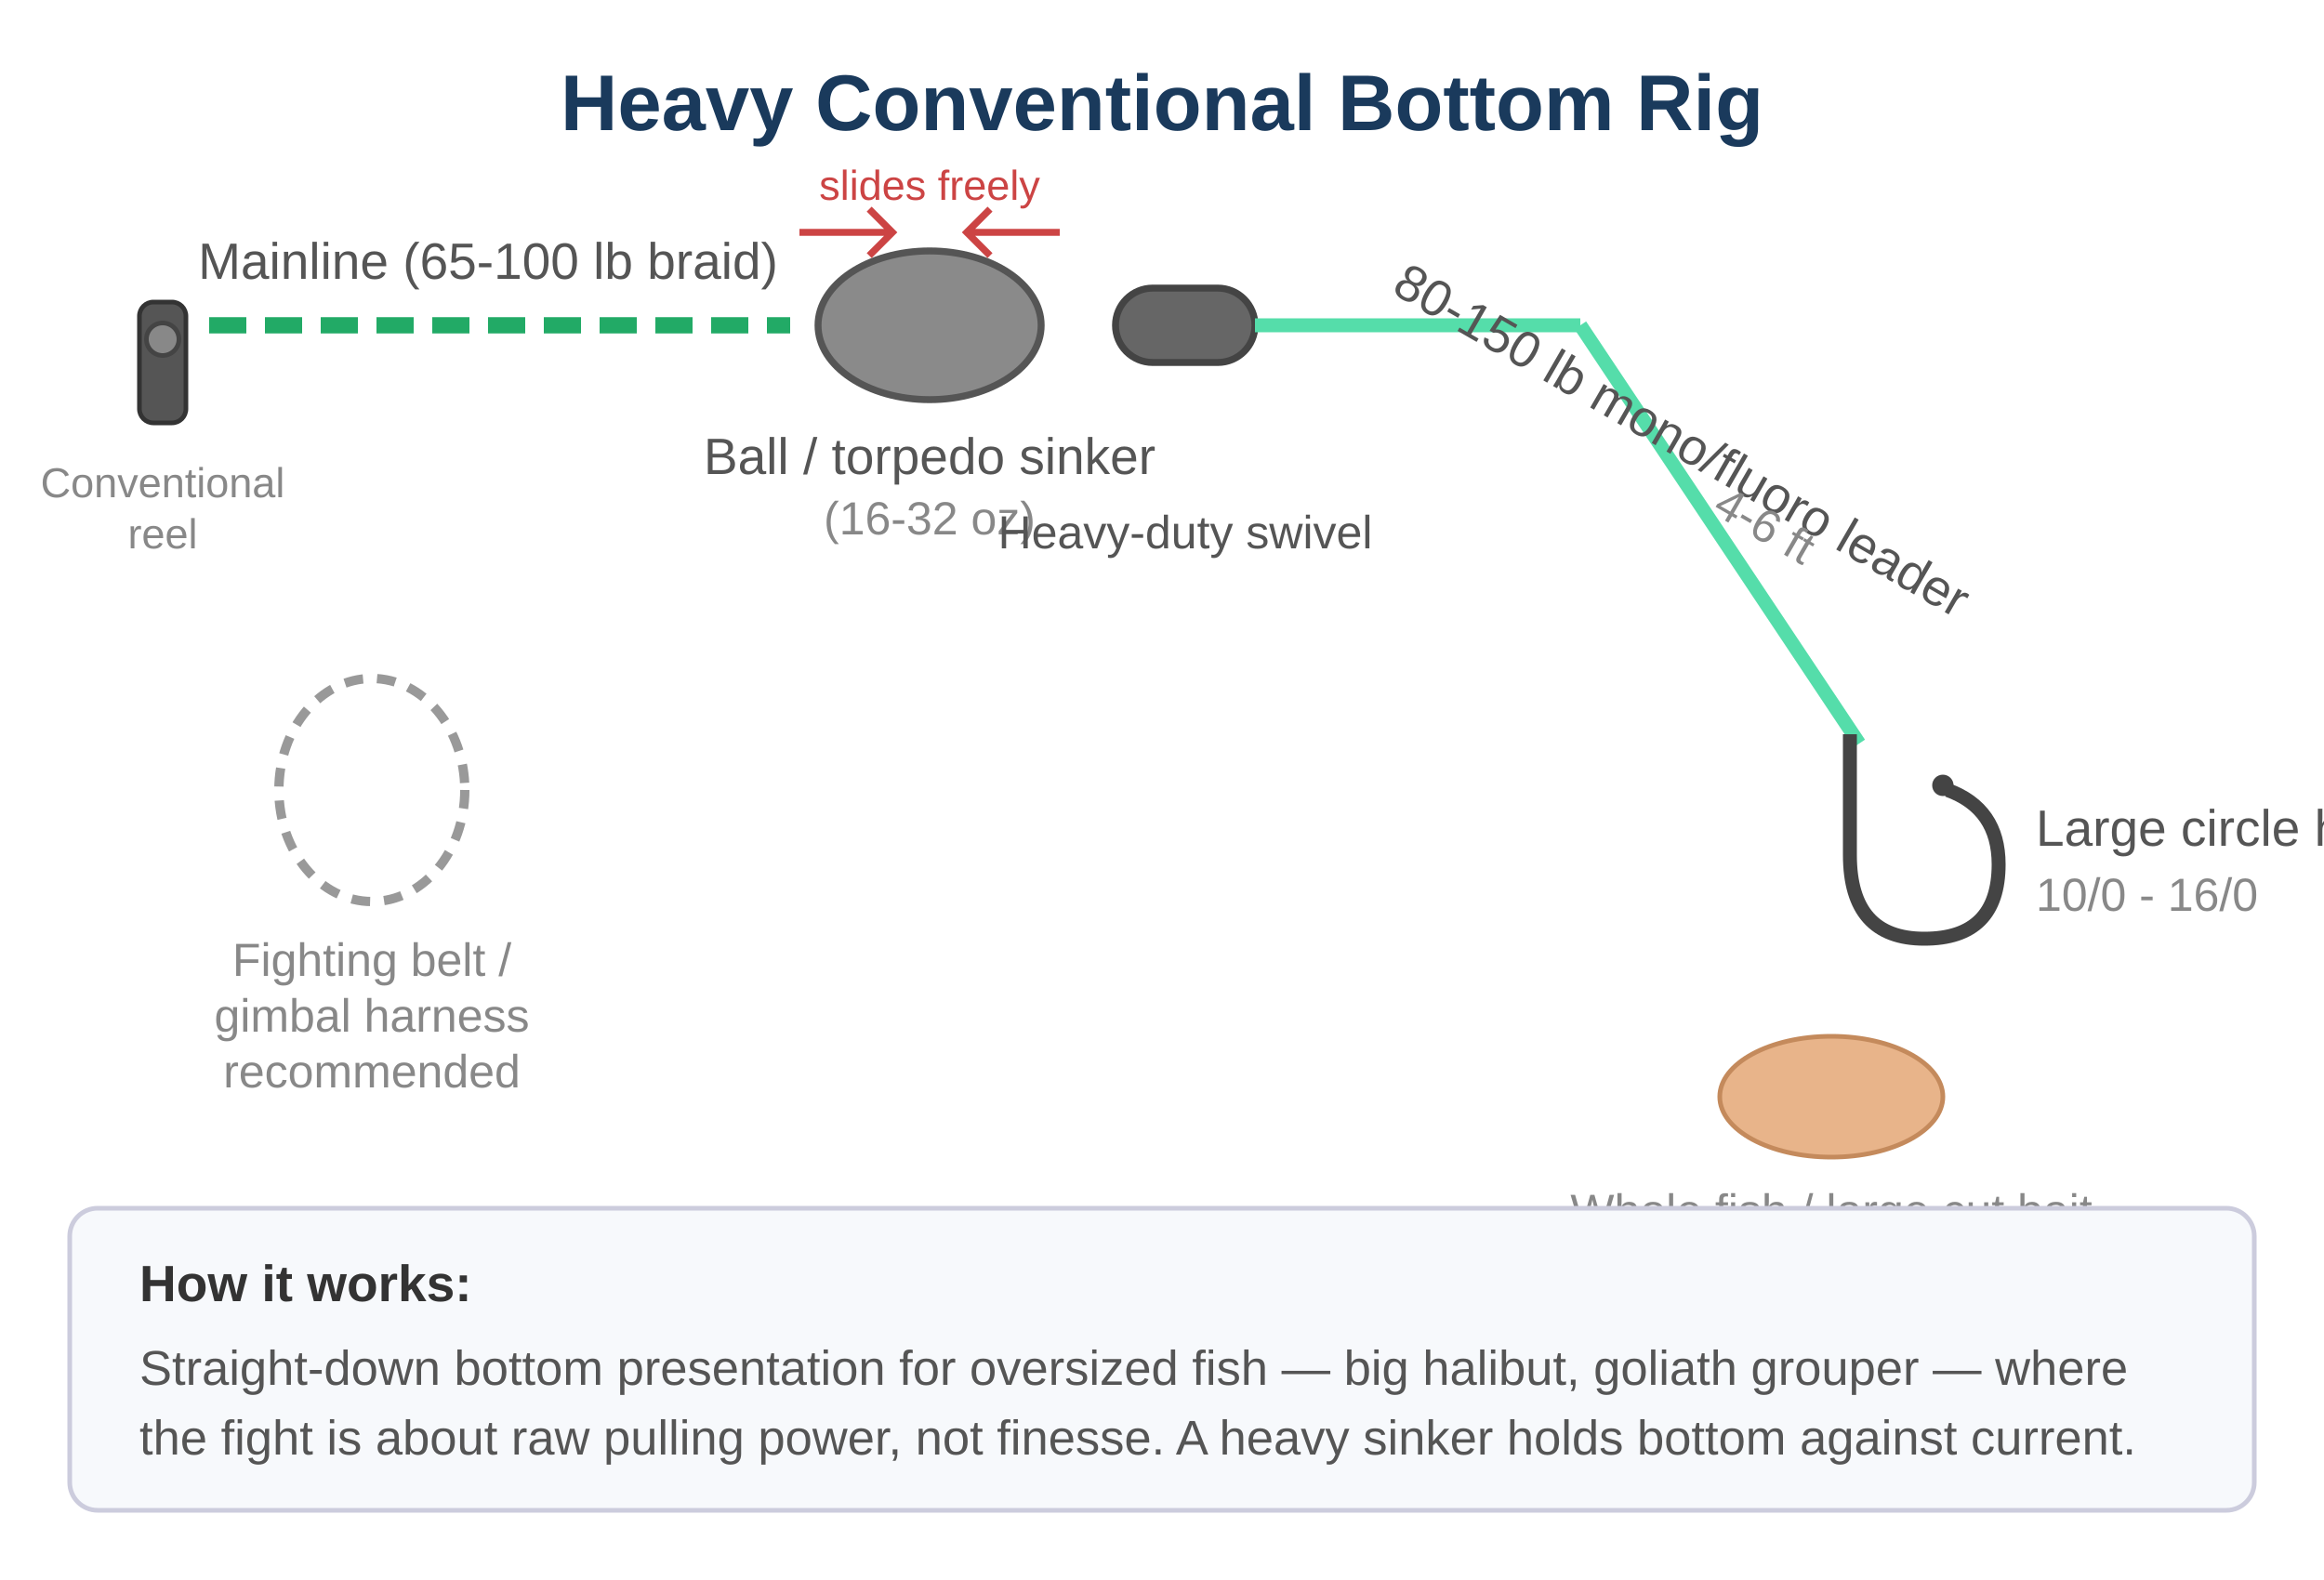
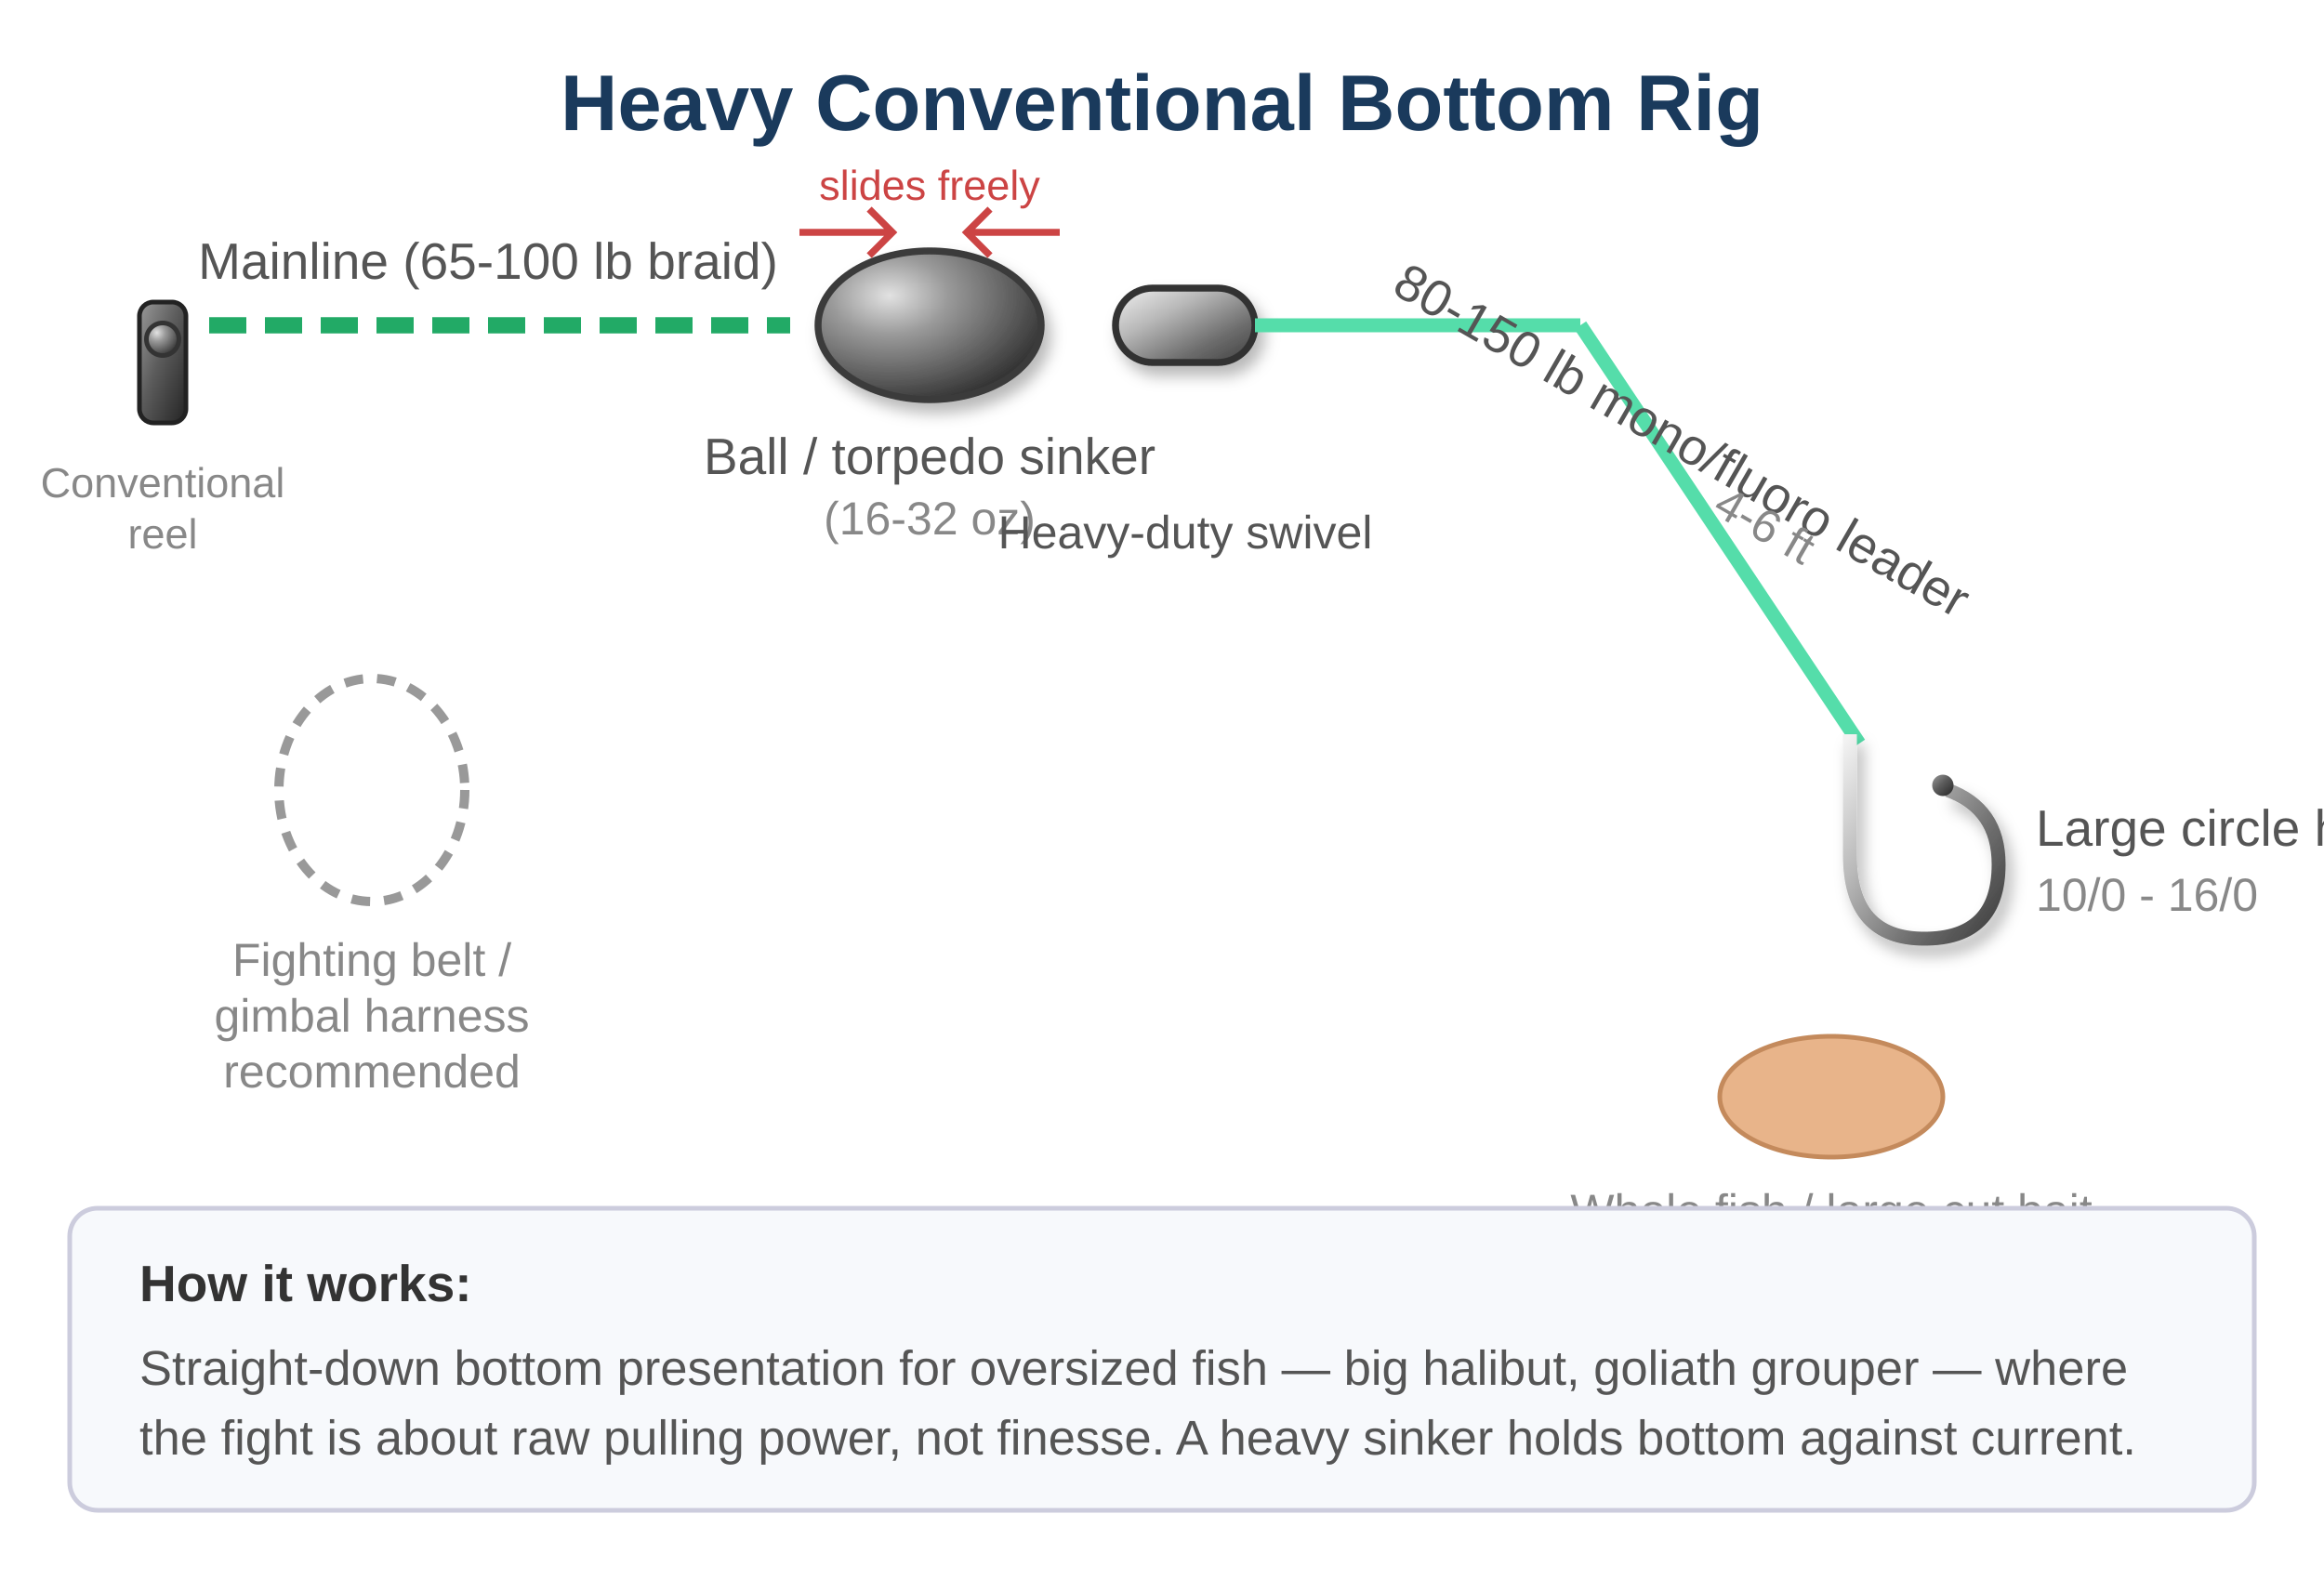
<svg xmlns="http://www.w3.org/2000/svg" viewBox="0 0 500 340" font-family="Arial, sans-serif">
+   <defs>
+     <linearGradient id="steelGrad" x1="0%" y1="0%" x2="100%" y2="100%">
+       <stop offset="0%" stop-color="#f2f2f2" />
+       <stop offset="35%" stop-color="#b8b8b8" />
+       <stop offset="70%" stop-color="#6e6e6e" />
+       <stop offset="100%" stop-color="#3d3d3d" />
+     </linearGradient>
+     <linearGradient id="steelGradDark" x1="0%" y1="0%" x2="100%" y2="100%">
+       <stop offset="0%" stop-color="#9a9a9a" />
+       <stop offset="45%" stop-color="#5c5c5c" />
+       <stop offset="100%" stop-color="#242424" />
+     </linearGradient>
+     <radialGradient id="leadGrad" cx="32%" cy="30%" r="75%">
+       <stop offset="0%" stop-color="#e2e2e2" />
+       <stop offset="35%" stop-color="#9a9a9a" />
+       <stop offset="75%" stop-color="#5c5c5c" />
+       <stop offset="100%" stop-color="#333333" />
+     </radialGradient>
+     <filter id="softShadow" x="-40%" y="-40%" width="180%" height="180%">
+       <feDropShadow dx="1.4" dy="2.2" stdDeviation="1.6" flood-color="#000000" flood-opacity="0.28" />
+     </filter>
+   </defs>
  <text x="250" y="28" text-anchor="middle" font-size="17" font-weight="bold" fill="#1a3a5c">Heavy Conventional Bottom Rig</text>
  <g transform="translate(30, 55)">
-     <rect x="0" y="10" width="10" height="26" rx="3" fill="#555" stroke="#333" stroke-width="1" />
-     <circle cx="5" cy="18" r="3.5" fill="#888" stroke="#444" stroke-width="1" />
+     <rect x="0" y="10" width="10" height="26" rx="3" fill="url(#steelGradDark)" stroke="#222222" stroke-width="1" />
+     <circle cx="5" cy="18" r="3.5" fill="url(#leadGrad)" stroke="#333333" stroke-width="1" />
    <text x="5" y="52" text-anchor="middle" font-size="9" fill="#888">Conventional</text>
    <text x="5" y="63" text-anchor="middle" font-size="9" fill="#888">reel</text>
  </g>
  <line x1="45" y1="70" x2="170" y2="70" stroke="#2a6" stroke-width="3.5" stroke-dasharray="8,4" />
  <text x="105" y="60" text-anchor="middle" font-size="11" fill="#555">Mainline (65-100 lb braid)</text>
-   <ellipse cx="200" cy="70" rx="24" ry="16" fill="#8a8a8a" stroke="#555" stroke-width="1.5" />
+   <ellipse cx="200" cy="70" rx="24" ry="16" fill="url(#leadGrad)" stroke="#3a3a3a" stroke-width="1.5" filter="url(#softShadow)" />
  <text x="200" y="102" text-anchor="middle" font-size="11" fill="#555">Ball / torpedo sinker</text>
  <text x="200" y="115" text-anchor="middle" font-size="10" fill="#888">(16-32 oz)</text>
  <path d="M172 50 L192 50 M187 45 L192 50 L187 55" fill="none" stroke="#c44" stroke-width="1.5" />
  <path d="M228 50 L208 50 M213 45 L208 50 L213 55" fill="none" stroke="#c44" stroke-width="1.5" />
  <text x="200" y="43" text-anchor="middle" font-size="9" fill="#c44">slides freely</text>
-   <rect x="240" y="62" width="30" height="16" rx="8" fill="#666" stroke="#444" stroke-width="1.5" />
+   <rect x="240" y="62" width="30" height="16" rx="8" fill="url(#steelGrad)" stroke="#333333" stroke-width="1.5" filter="url(#softShadow)" />
  <text x="255" y="118" text-anchor="middle" font-size="10" fill="#555">Heavy-duty swivel</text>
  <line x1="270" y1="70" x2="340" y2="70" stroke="#5da" stroke-width="3" />
  <line x1="340" y1="70" x2="400" y2="160" stroke="#5da" stroke-width="3" />
  <text x="360" y="98" text-anchor="middle" font-size="11" fill="#555" transform="rotate(30, 360, 98)">80-150 lb mono/fluoro leader</text>
  <text x="378" y="116" text-anchor="middle" font-size="10" fill="#888" transform="rotate(30, 378, 116)">4-6 ft</text>
  <g transform="translate(398, 158)">
-     <path d="M0 0 L0 26 Q0 44 16 44 Q32 44 32 28 Q32 16 21 12" fill="none" stroke="#444" stroke-width="3" />
-     <circle cx="20" cy="11" r="2.3" fill="#444" />
+     <path d="M0 0 L0 26 Q0 44 16 44 Q32 44 32 28 Q32 16 21 12" fill="none" stroke="url(#steelGrad)" stroke-width="3" filter="url(#softShadow)" />
+     <circle cx="20" cy="11" r="2.3" fill="url(#steelGradDark)" />
    <text x="40" y="24" font-size="11" fill="#555">Large circle hook</text>
    <text x="40" y="38" font-size="10" fill="#888">10/0 - 16/0</text>
  </g>
  <g transform="translate(378, 218)">
    <ellipse cx="16" cy="18" rx="24" ry="13" fill="#e8b48a" stroke="#c48a5c" stroke-width="1" />
    <text x="16" y="46" text-anchor="middle" font-size="10" fill="#888">Whole fish / large cut bait</text>
  </g>
  <g transform="translate(60, 150)">
    <ellipse cx="20" cy="20" rx="20" ry="24" fill="none" stroke="#999" stroke-width="2" stroke-dasharray="4,3" />
    <text x="20" y="60" text-anchor="middle" font-size="10" fill="#888">Fighting belt /</text>
    <text x="20" y="72" text-anchor="middle" font-size="10" fill="#888">gimbal harness</text>
    <text x="20" y="84" text-anchor="middle" font-size="10" fill="#888">recommended</text>
  </g>
  <rect x="15" y="260" width="470" height="65" rx="6" fill="#f7f9fc" stroke="#ccd" stroke-width="1" />
  <text x="30" y="280" font-size="11" fill="#333" font-weight="bold">How it works:</text>
  <text x="30" y="298" font-size="10.5" fill="#555">Straight-down bottom presentation for oversized fish — big halibut, goliath grouper — where</text>
  <text x="30" y="313" font-size="10.5" fill="#555">the fight is about raw pulling power, not finesse. A heavy sinker holds bottom against current.</text>
</svg>
